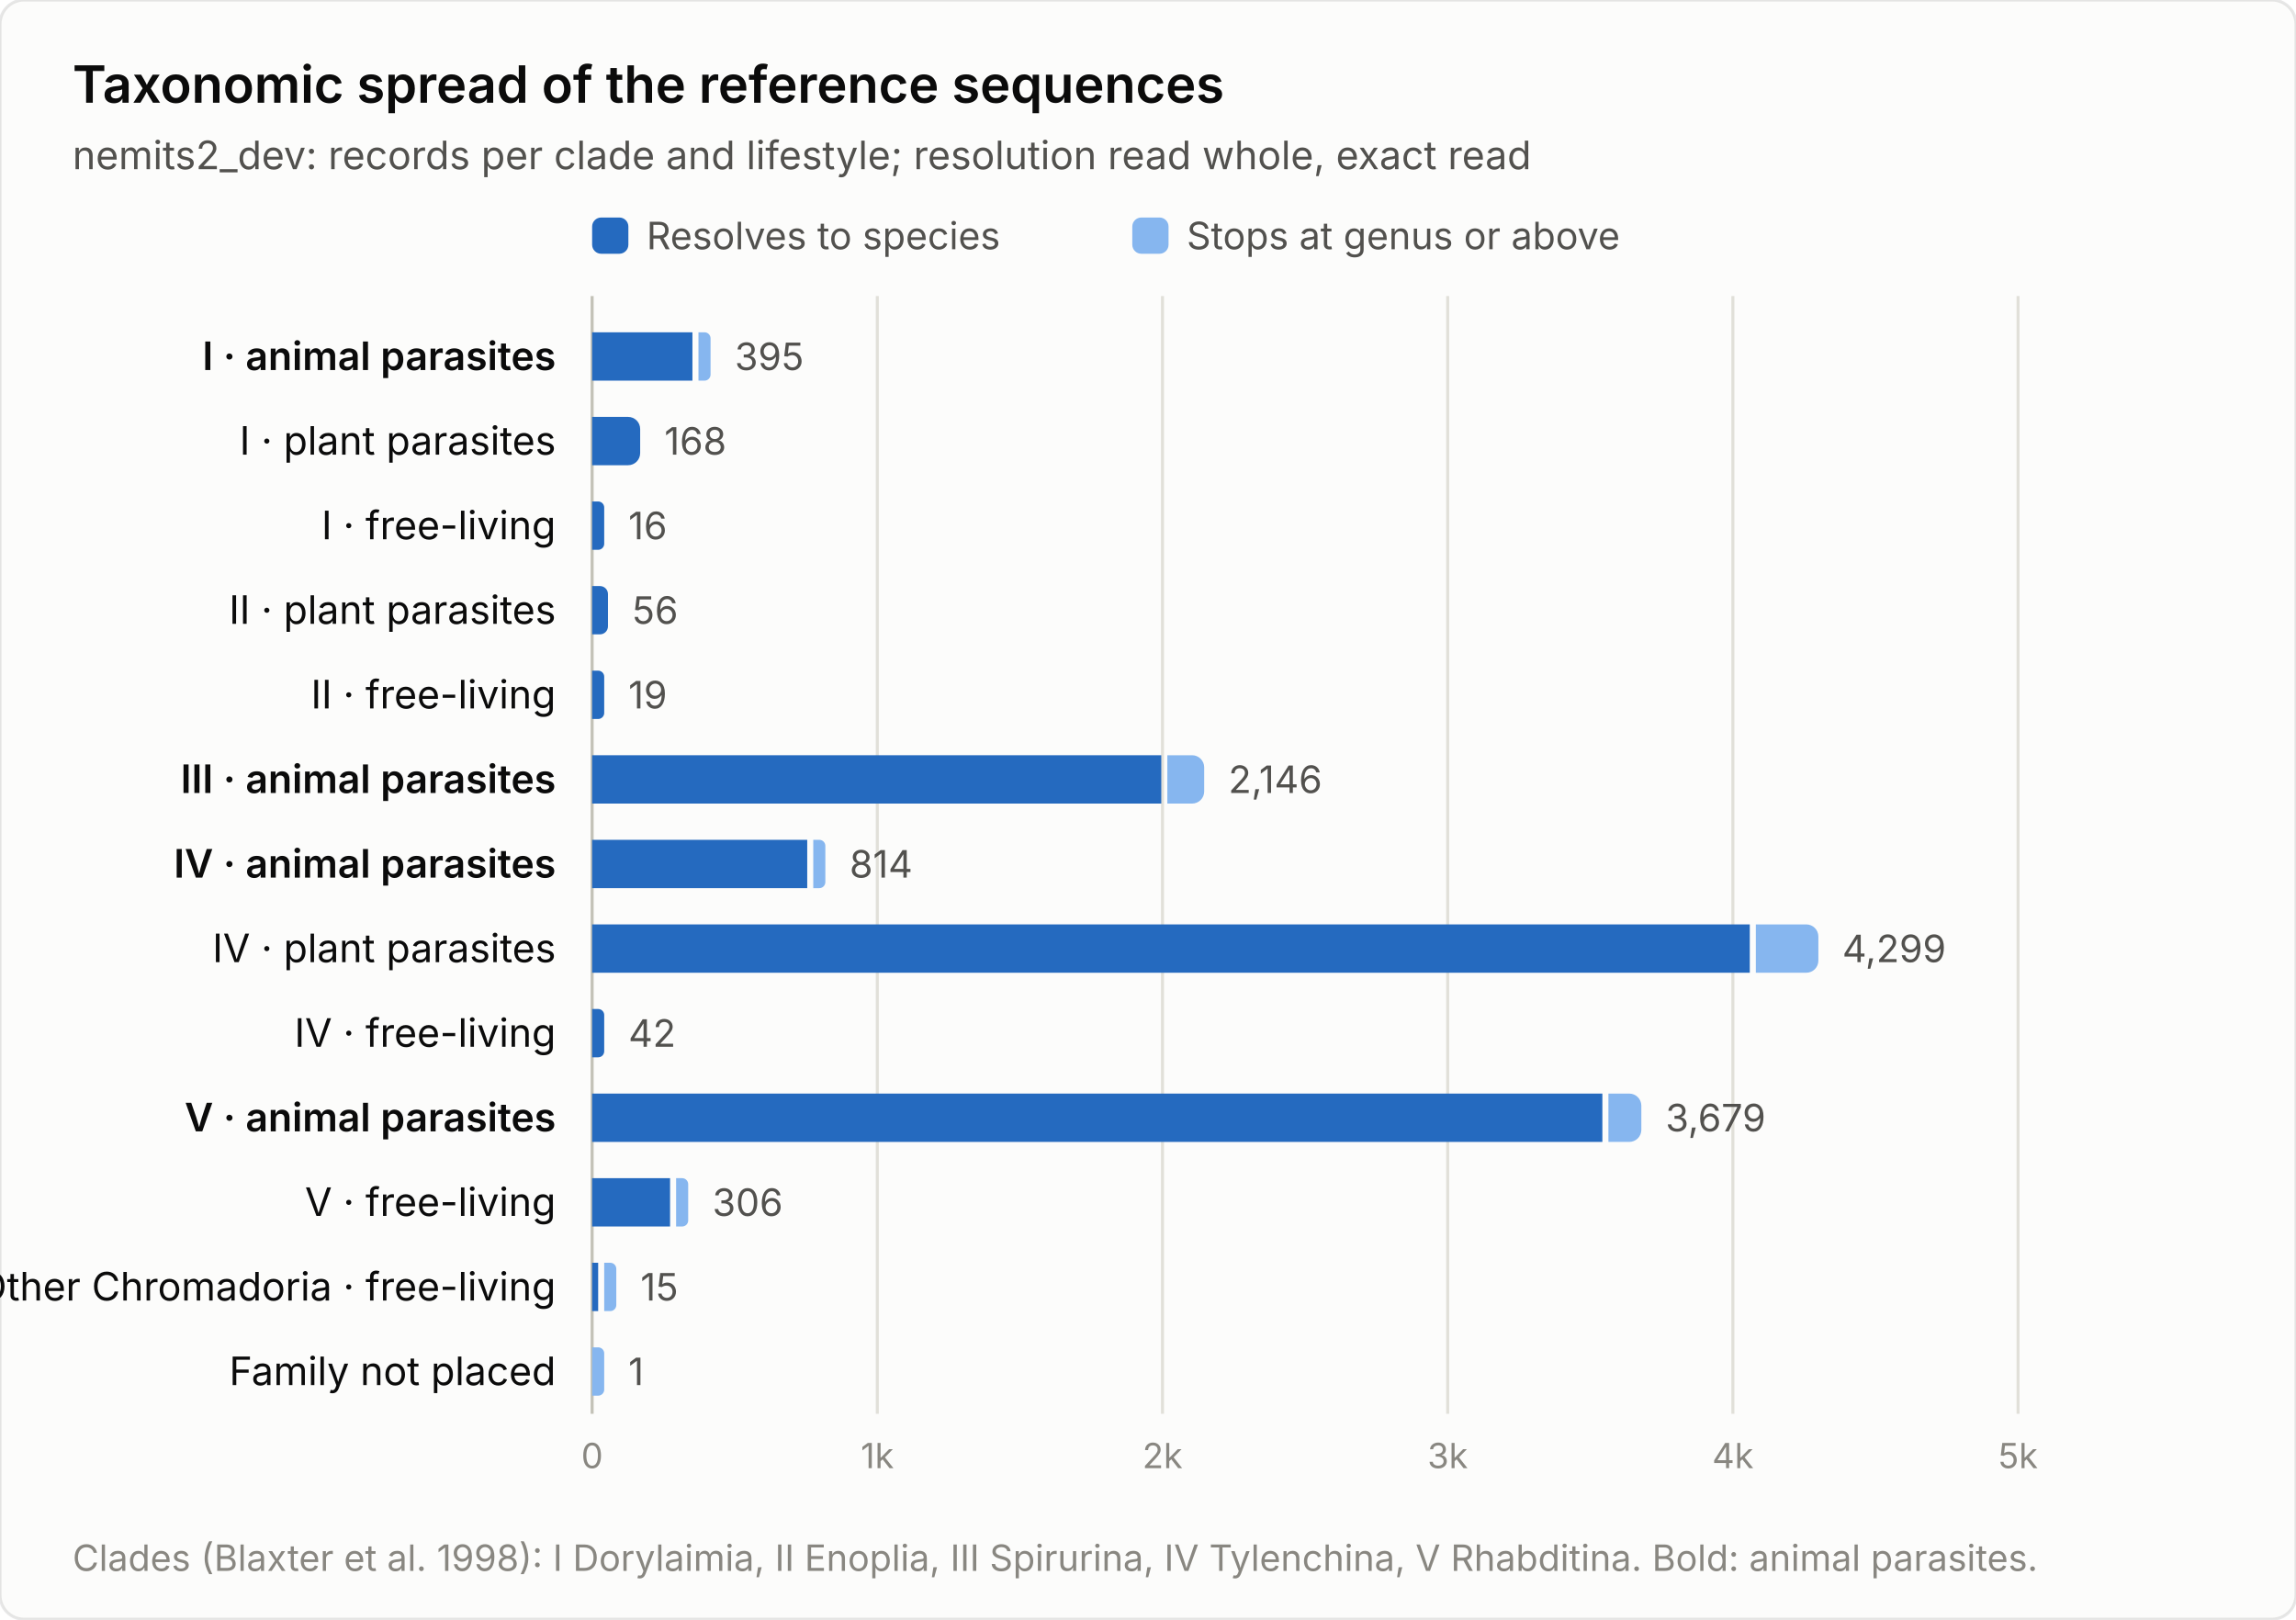
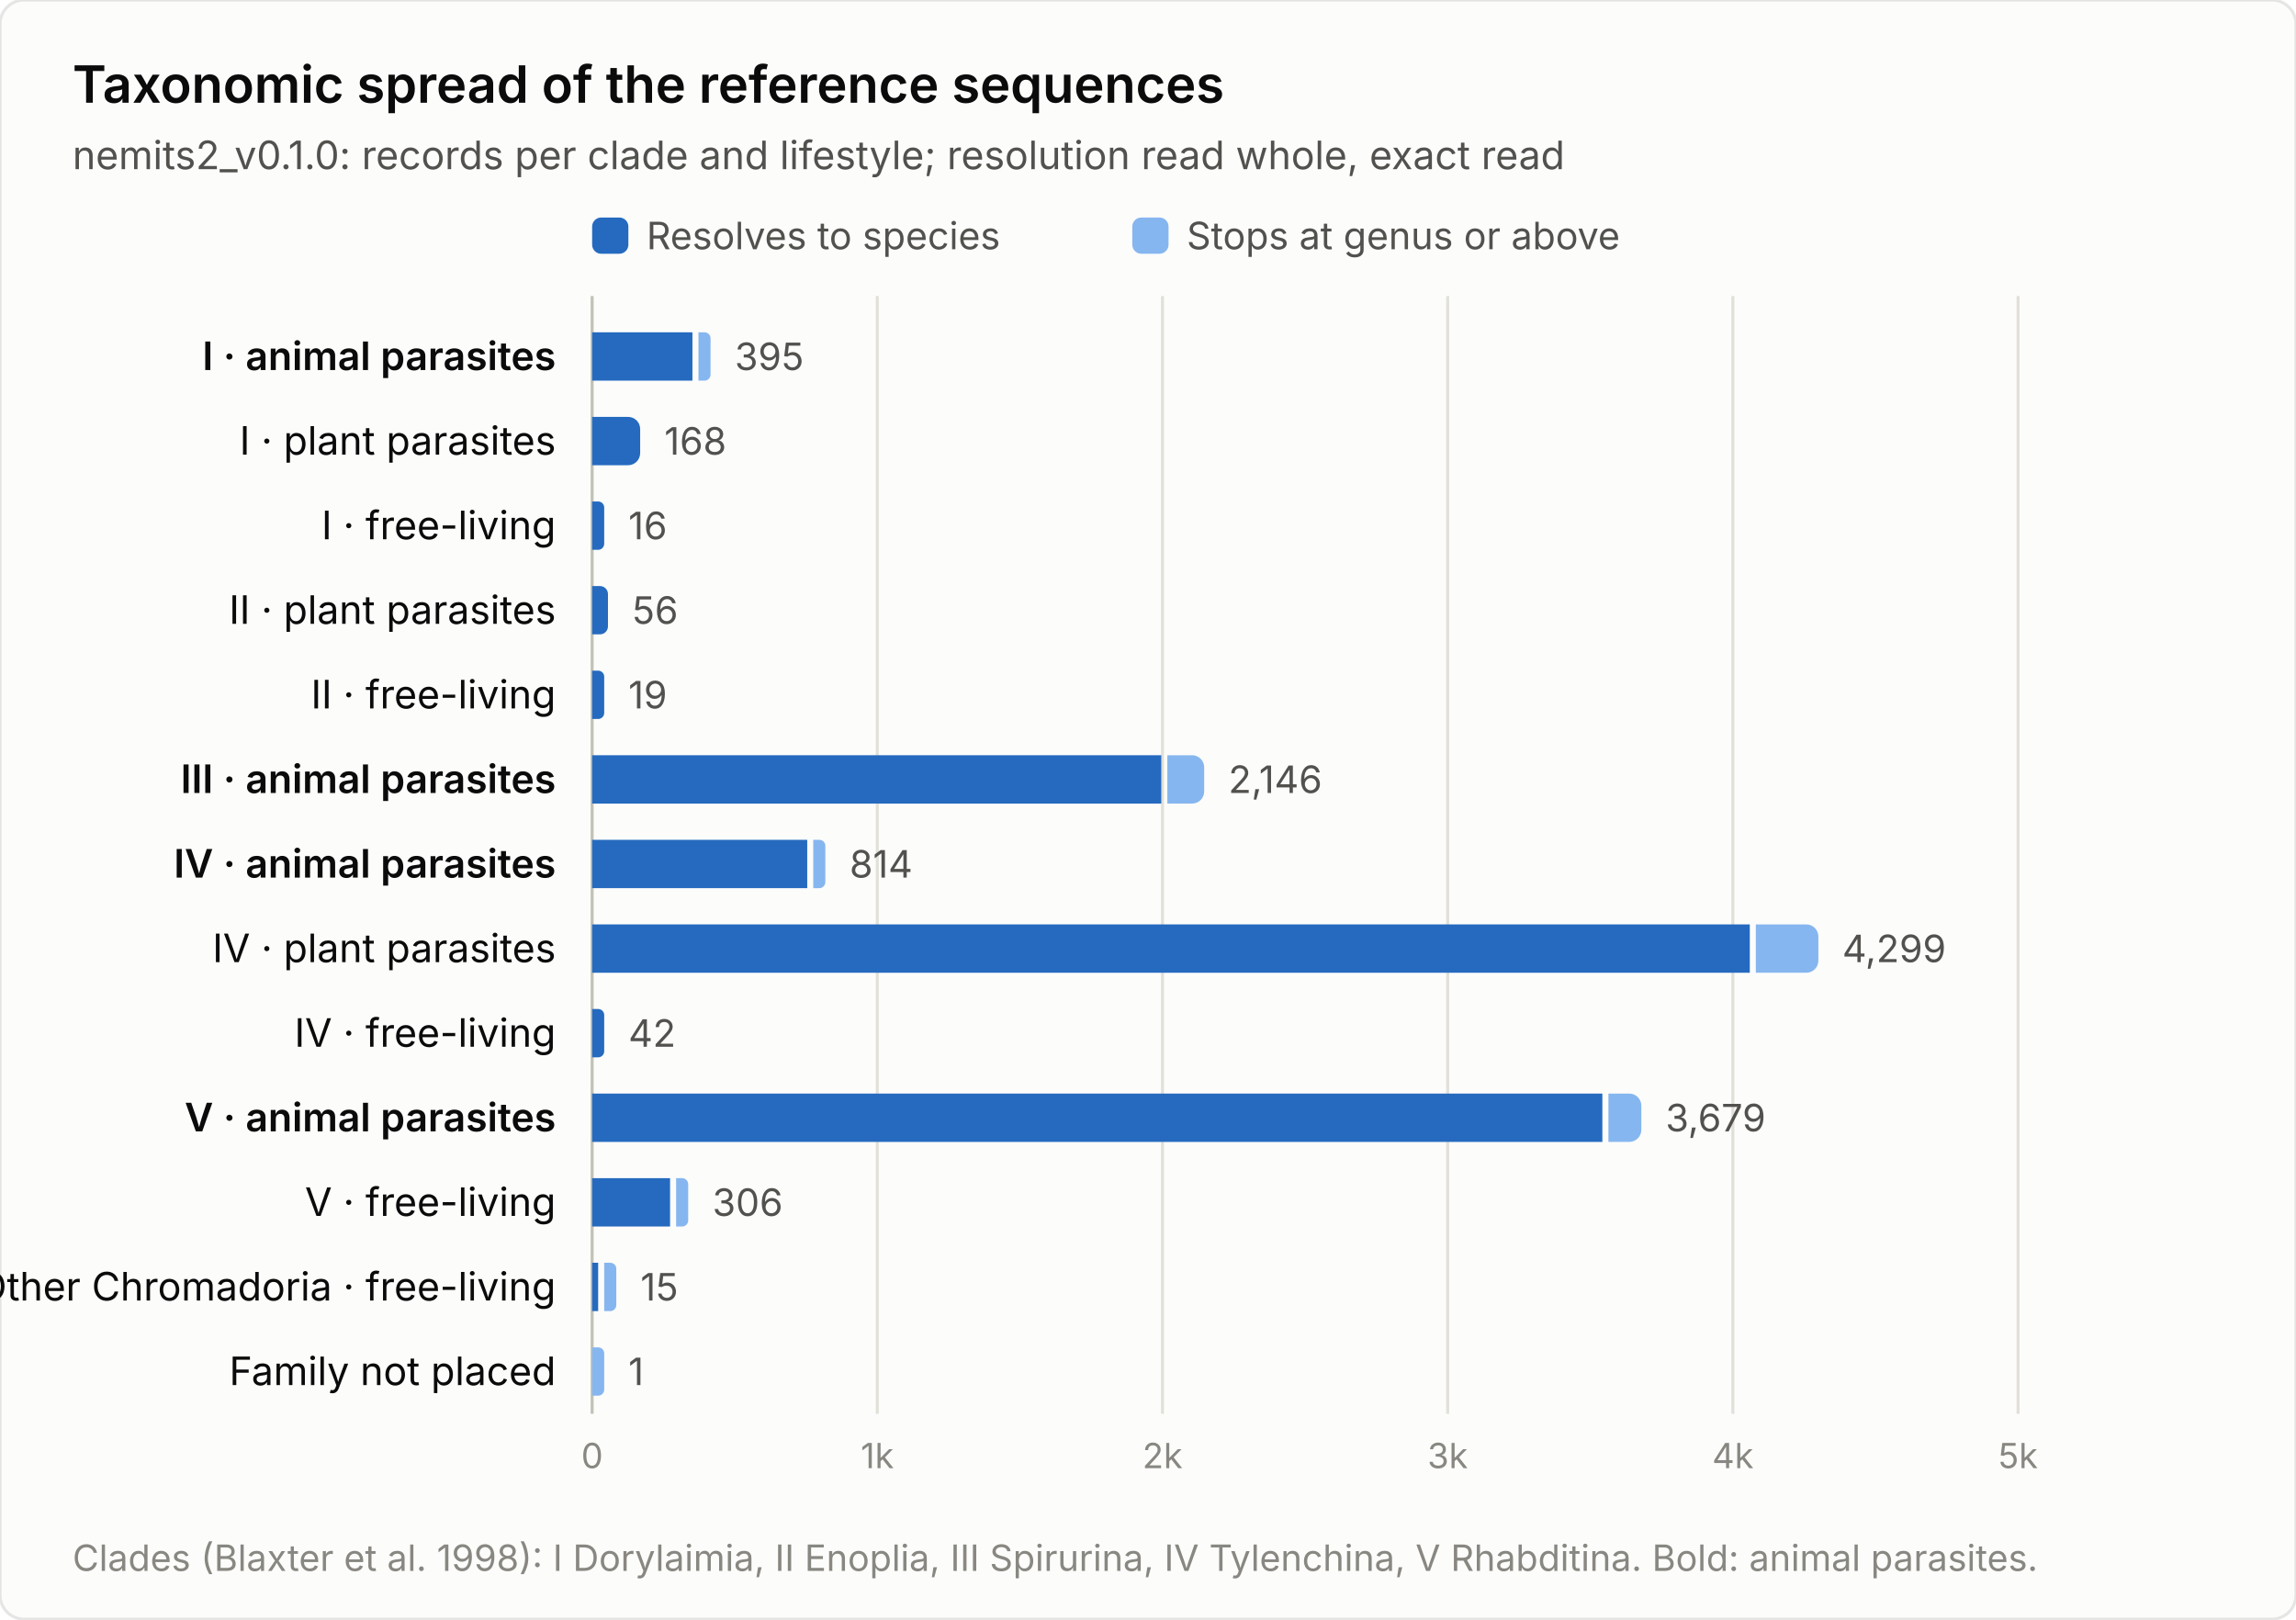
<svg xmlns="http://www.w3.org/2000/svg" width="760" height="536" viewBox="0 0 760 536" font-family="system-ui, -apple-system, &quot;Segoe UI&quot;, sans-serif" role="img" aria-label="Taxonomic spread of the reference sequences">
  <rect width="760" height="536" rx="8" fill="#fcfcfb" stroke="rgba(11,11,11,0.10)" />
  <text x="24" y="34" font-size="17" font-weight="600" fill="#0b0b0b">Taxonomic spread of the reference sequences</text>
-   <text x="24" y="56" font-size="13" fill="#52514e">nemits2_dev: records per clade and lifestyle; resolution read whole, exact read</text>
+   <text x="24" y="56" font-size="13" fill="#52514e">nemits2_v0.1.0: records per clade and lifestyle; resolution read whole, exact read</text>
  <rect x="196" y="72" width="12" height="12" rx="3" fill="#256abf" />
  <text x="214" y="82.5" font-size="12.5" fill="#52514e">Resolves to species</text>
  <rect x="374.8" y="72" width="12" height="12" rx="3" fill="#86b6ef" />
  <text x="392.8" y="82.5" font-size="12.5" fill="#52514e">Stops at genus or above</text>
  <line x1="196.0" y1="98" x2="196.0" y2="468" stroke="#c3c2b7" stroke-width="1" />
  <text x="196.0" y="486" font-size="11.5" fill="#898781" text-anchor="middle" font-variant-numeric="tabular-nums">0</text>
  <line x1="290.4" y1="98" x2="290.4" y2="468" stroke="#e1e0d9" stroke-width="1" />
  <text x="290.4" y="486" font-size="11.5" fill="#898781" text-anchor="middle" font-variant-numeric="tabular-nums">1k</text>
  <line x1="384.8" y1="98" x2="384.8" y2="468" stroke="#e1e0d9" stroke-width="1" />
  <text x="384.8" y="486" font-size="11.5" fill="#898781" text-anchor="middle" font-variant-numeric="tabular-nums">2k</text>
  <line x1="479.2" y1="98" x2="479.2" y2="468" stroke="#e1e0d9" stroke-width="1" />
  <text x="479.2" y="486" font-size="11.5" fill="#898781" text-anchor="middle" font-variant-numeric="tabular-nums">3k</text>
  <line x1="573.6" y1="98" x2="573.6" y2="468" stroke="#e1e0d9" stroke-width="1" />
  <text x="573.6" y="486" font-size="11.5" fill="#898781" text-anchor="middle" font-variant-numeric="tabular-nums">4k</text>
  <line x1="668.0" y1="98" x2="668.0" y2="468" stroke="#e1e0d9" stroke-width="1" />
  <text x="668.0" y="486" font-size="11.5" fill="#898781" text-anchor="middle" font-variant-numeric="tabular-nums">5k</text>
  <text x="184" y="122.5" font-size="13" font-weight="600" fill="#0b0b0b" text-anchor="end">I · animal parasites</text>
  <rect x="196.0" y="110.0" width="33.2" height="16" fill="#256abf" />
  <path d="M231.2,110.0 h2.0 a2.0,2.0 0 0 1 2.0,2.0 v12.0 a2.0,2.0 0 0 1 -2.0,2.0 h-2.0 z" fill="#86b6ef" />
  <text x="243.2" y="122.5" font-size="12.5" fill="#52514e" font-variant-numeric="tabular-nums">395</text>
  <text x="184" y="150.5" font-size="13" font-weight="400" fill="#0b0b0b" text-anchor="end">I · plant parasites</text>
  <path d="M196.0,138.0 h11.9 a4,4 0 0 1 4,4 v8.0 a4,4 0 0 1 -4,4 h-11.9 z" fill="#256abf" />
  <text x="219.9" y="150.5" font-size="12.5" fill="#52514e" font-variant-numeric="tabular-nums">168</text>
  <text x="184" y="178.5" font-size="13" font-weight="400" fill="#0b0b0b" text-anchor="end">I · free-living</text>
  <path d="M196.0,166.0 h2.0 a2.0,2.0 0 0 1 2.0,2.0 v12.0 a2.0,2.0 0 0 1 -2.0,2.0 h-2.0 z" fill="#256abf" />
  <text x="208.0" y="178.5" font-size="12.5" fill="#52514e" font-variant-numeric="tabular-nums">16</text>
  <text x="184" y="206.5" font-size="13" font-weight="400" fill="#0b0b0b" text-anchor="end">II · plant parasites</text>
  <path d="M196.0,194.0 h2.6 a2.643,2.643 0 0 1 2.643,2.643 v10.7 a2.643,2.643 0 0 1 -2.643,2.643 h-2.6 z" fill="#256abf" />
  <text x="209.3" y="206.5" font-size="12.5" fill="#52514e" font-variant-numeric="tabular-nums">56</text>
  <text x="184" y="234.5" font-size="13" font-weight="400" fill="#0b0b0b" text-anchor="end">II · free-living</text>
  <path d="M196.0,222.0 h2.0 a2.0,2.0 0 0 1 2.0,2.0 v12.0 a2.0,2.0 0 0 1 -2.0,2.0 h-2.0 z" fill="#256abf" />
  <text x="208.0" y="234.5" font-size="12.5" fill="#52514e" font-variant-numeric="tabular-nums">19</text>
  <text x="184" y="262.5" font-size="13" font-weight="600" fill="#0b0b0b" text-anchor="end">III · animal parasites</text>
  <rect x="196.0" y="250.0" width="188.4" height="16" fill="#256abf" />
  <path d="M386.4,250.0 h8.2 a4,4 0 0 1 4,4 v8.0 a4,4 0 0 1 -4,4 h-8.2 z" fill="#86b6ef" />
  <text x="406.6" y="262.5" font-size="12.5" fill="#52514e" font-variant-numeric="tabular-nums">2,146</text>
  <text x="184" y="290.5" font-size="13" font-weight="600" fill="#0b0b0b" text-anchor="end">IV · animal parasites</text>
  <rect x="196.0" y="278.0" width="71.2" height="16" fill="#256abf" />
  <path d="M269.2,278.0 h2.0 a2.0,2.0 0 0 1 2.0,2.0 v12.0 a2.0,2.0 0 0 1 -2.0,2.0 h-2.0 z" fill="#86b6ef" />
  <text x="281.2" y="290.5" font-size="12.5" fill="#52514e" font-variant-numeric="tabular-nums">814</text>
  <text x="184" y="318.5" font-size="13" font-weight="400" fill="#0b0b0b" text-anchor="end">IV · plant parasites</text>
  <rect x="196.0" y="306.0" width="383.2" height="16" fill="#256abf" />
  <path d="M581.2,306.0 h16.7 a4,4 0 0 1 4,4 v8.0 a4,4 0 0 1 -4,4 h-16.7 z" fill="#86b6ef" />
  <text x="609.8" y="318.5" font-size="12.5" fill="#52514e" font-variant-numeric="tabular-nums">4,299</text>
  <text x="184" y="346.5" font-size="13" font-weight="400" fill="#0b0b0b" text-anchor="end">IV · free-living</text>
  <path d="M196.0,334.0 h2.0 a2.0,2.0 0 0 1 2.0,2.0 v12.0 a2.0,2.0 0 0 1 -2.0,2.0 h-2.0 z" fill="#256abf" />
  <text x="208.0" y="346.5" font-size="12.5" fill="#52514e" font-variant-numeric="tabular-nums">42</text>
  <text x="184" y="374.5" font-size="13" font-weight="600" fill="#0b0b0b" text-anchor="end">V · animal parasites</text>
  <rect x="196.0" y="362.0" width="334.4" height="16" fill="#256abf" />
  <path d="M532.4,362.0 h6.9 a4,4 0 0 1 4,4 v8.0 a4,4 0 0 1 -4,4 h-6.9 z" fill="#86b6ef" />
  <text x="551.3" y="374.5" font-size="12.5" fill="#52514e" font-variant-numeric="tabular-nums">3,679</text>
  <text x="184" y="402.5" font-size="13" font-weight="400" fill="#0b0b0b" text-anchor="end">V · free-living</text>
  <rect x="196.0" y="390.0" width="25.8" height="16" fill="#256abf" />
  <path d="M223.8,390.0 h2.0 a2.0,2.0 0 0 1 2.0,2.0 v12.0 a2.0,2.0 0 0 1 -2.0,2.0 h-2.0 z" fill="#86b6ef" />
  <text x="235.8" y="402.5" font-size="12.5" fill="#52514e" font-variant-numeric="tabular-nums">306</text>
  <text x="184" y="430.5" font-size="13" font-weight="400" fill="#0b0b0b" text-anchor="end">Other Chromadoria · free-living</text>
  <rect x="196.0" y="418.0" width="2.0" height="16" fill="#256abf" />
  <path d="M200.0,418.0 h2.0 a2.0,2.0 0 0 1 2.0,2.0 v12.0 a2.0,2.0 0 0 1 -2.0,2.0 h-2.0 z" fill="#86b6ef" />
  <text x="212.0" y="430.5" font-size="12.5" fill="#52514e" font-variant-numeric="tabular-nums">15</text>
  <text x="184" y="458.5" font-size="13" font-weight="400" fill="#0b0b0b" text-anchor="end">Family not placed</text>
  <path d="M196.0,446.0 h2.0 a2.0,2.0 0 0 1 2.0,2.0 v12.0 a2.0,2.0 0 0 1 -2.0,2.0 h-2.0 z" fill="#86b6ef" />
  <text x="208.0" y="458.5" font-size="12.5" fill="#52514e" font-variant-numeric="tabular-nums">1</text>
  <text x="24" y="520" font-size="12" fill="#898781">Clades (Blaxter et al. 1998): I Dorylaimia, II Enoplia, III Spirurina, IV Tylenchina, V Rhabditina. Bold: animal parasites.</text>
</svg>
